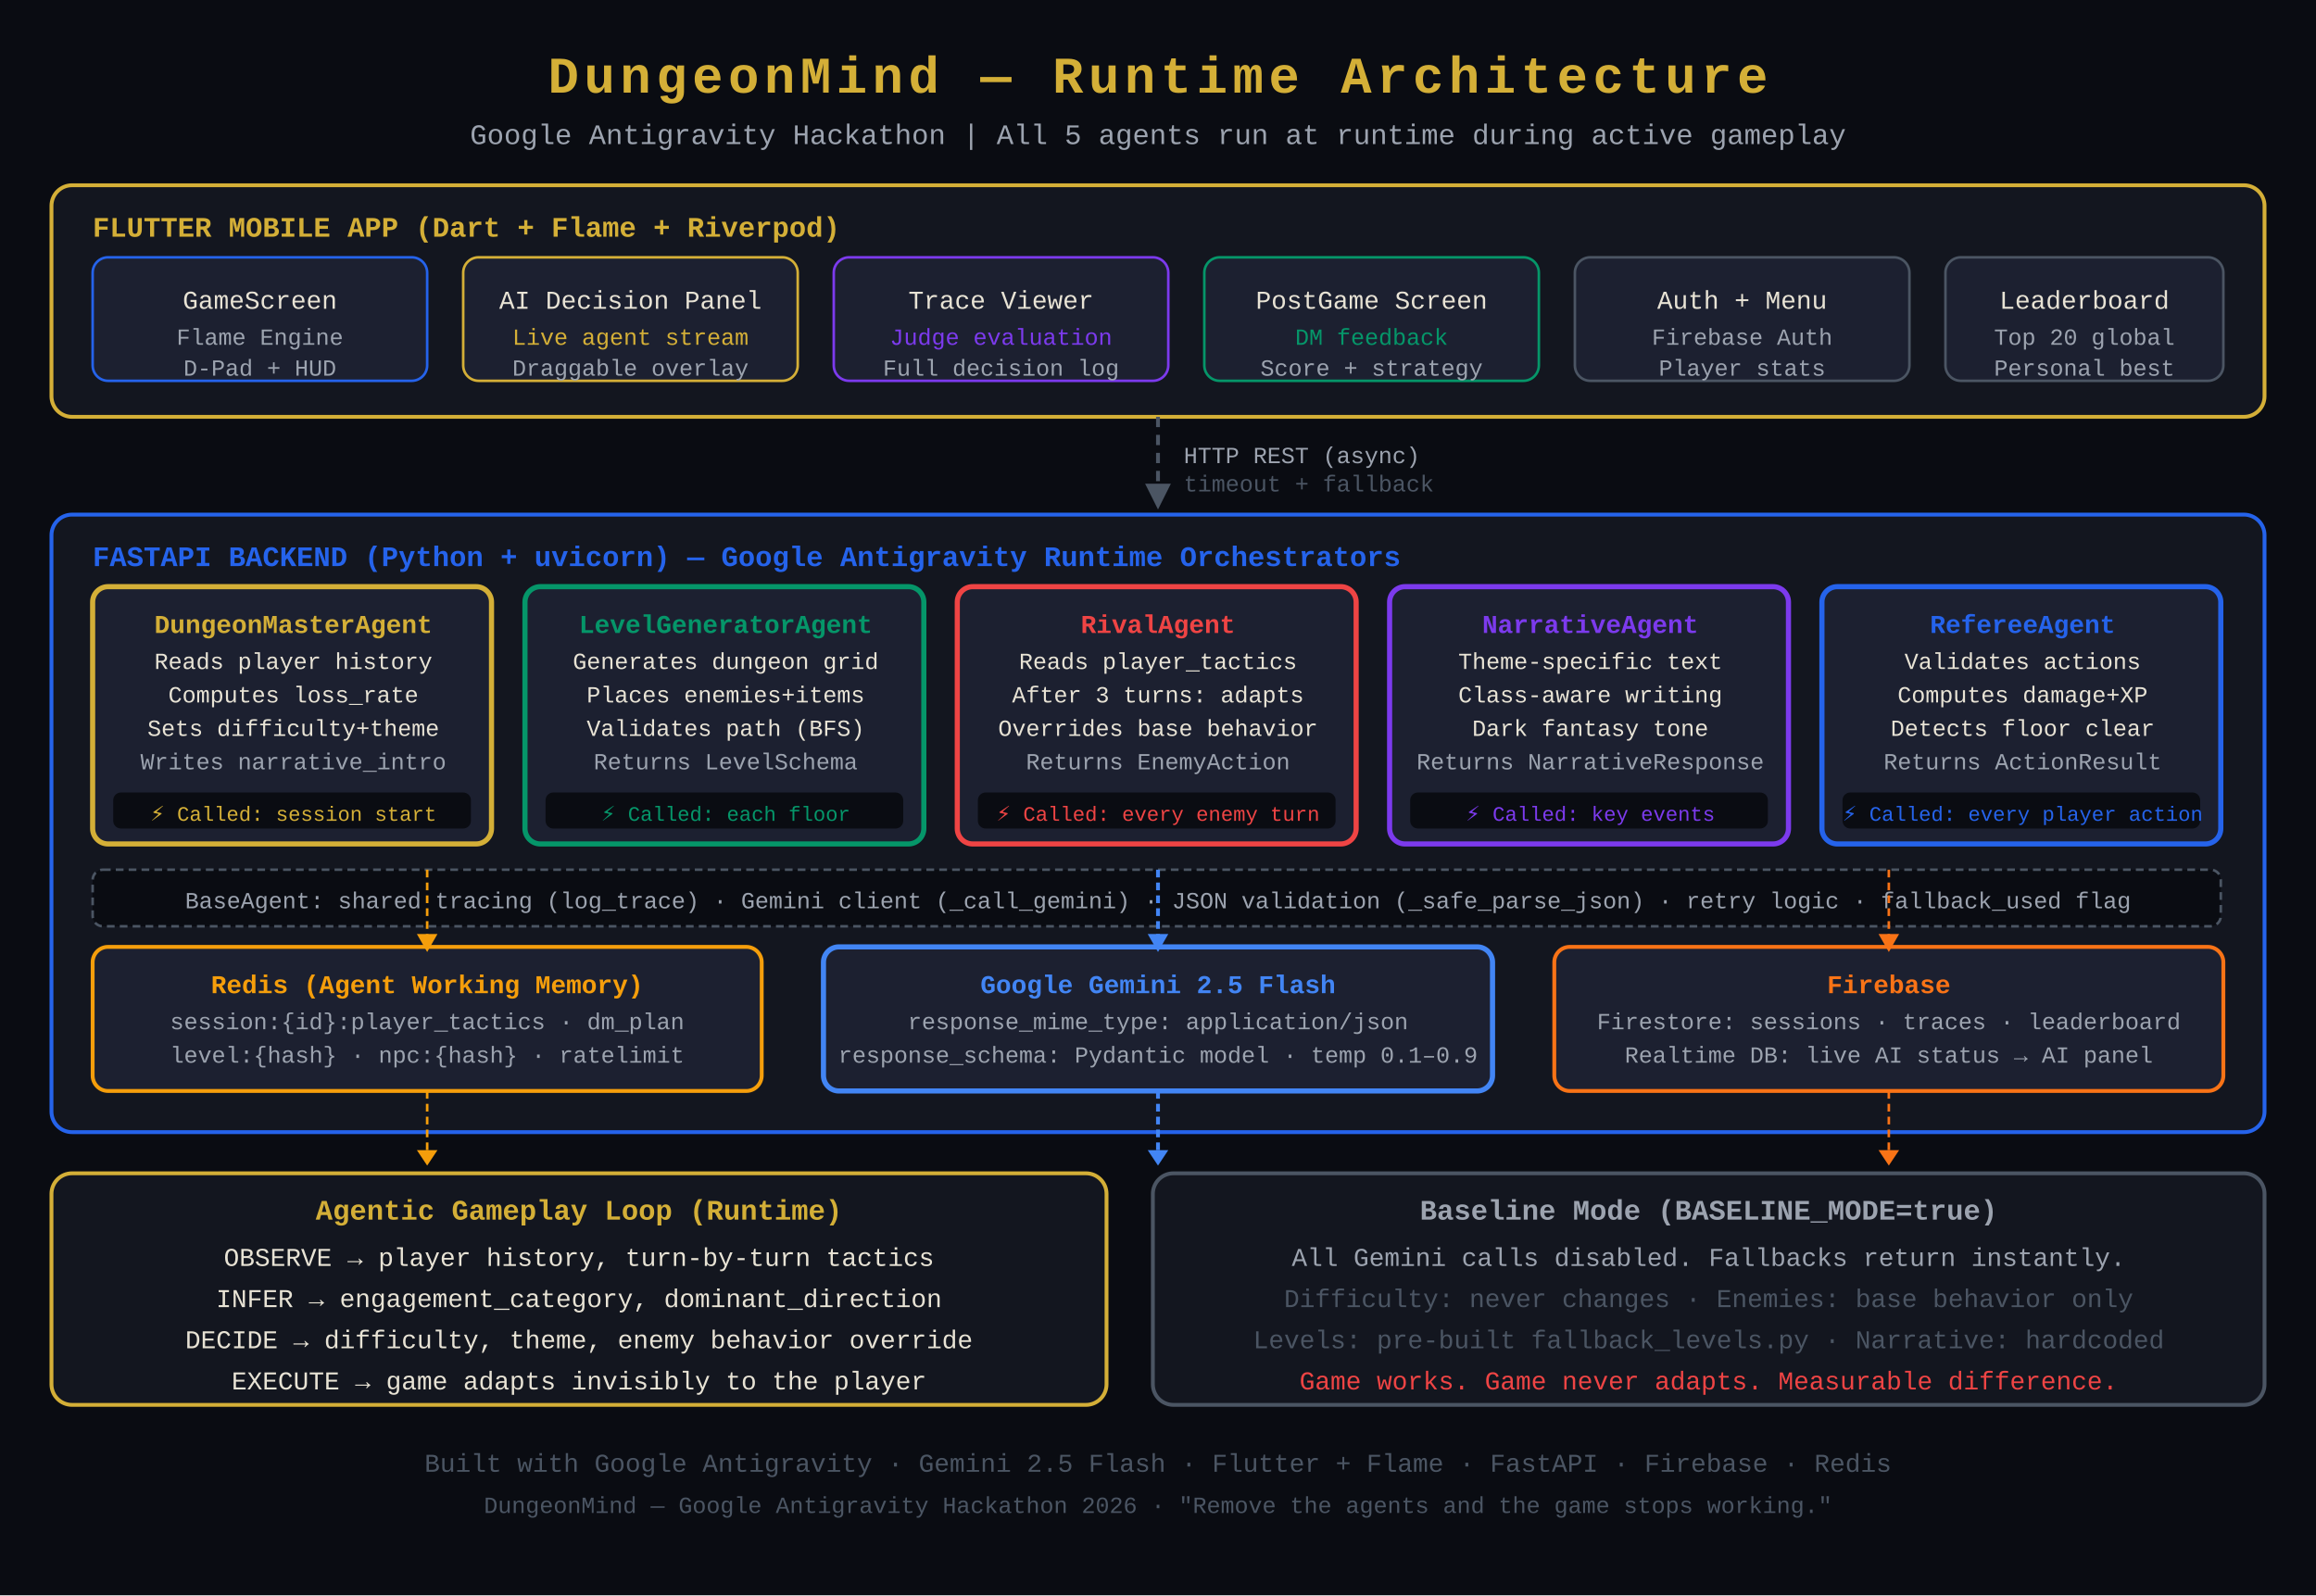
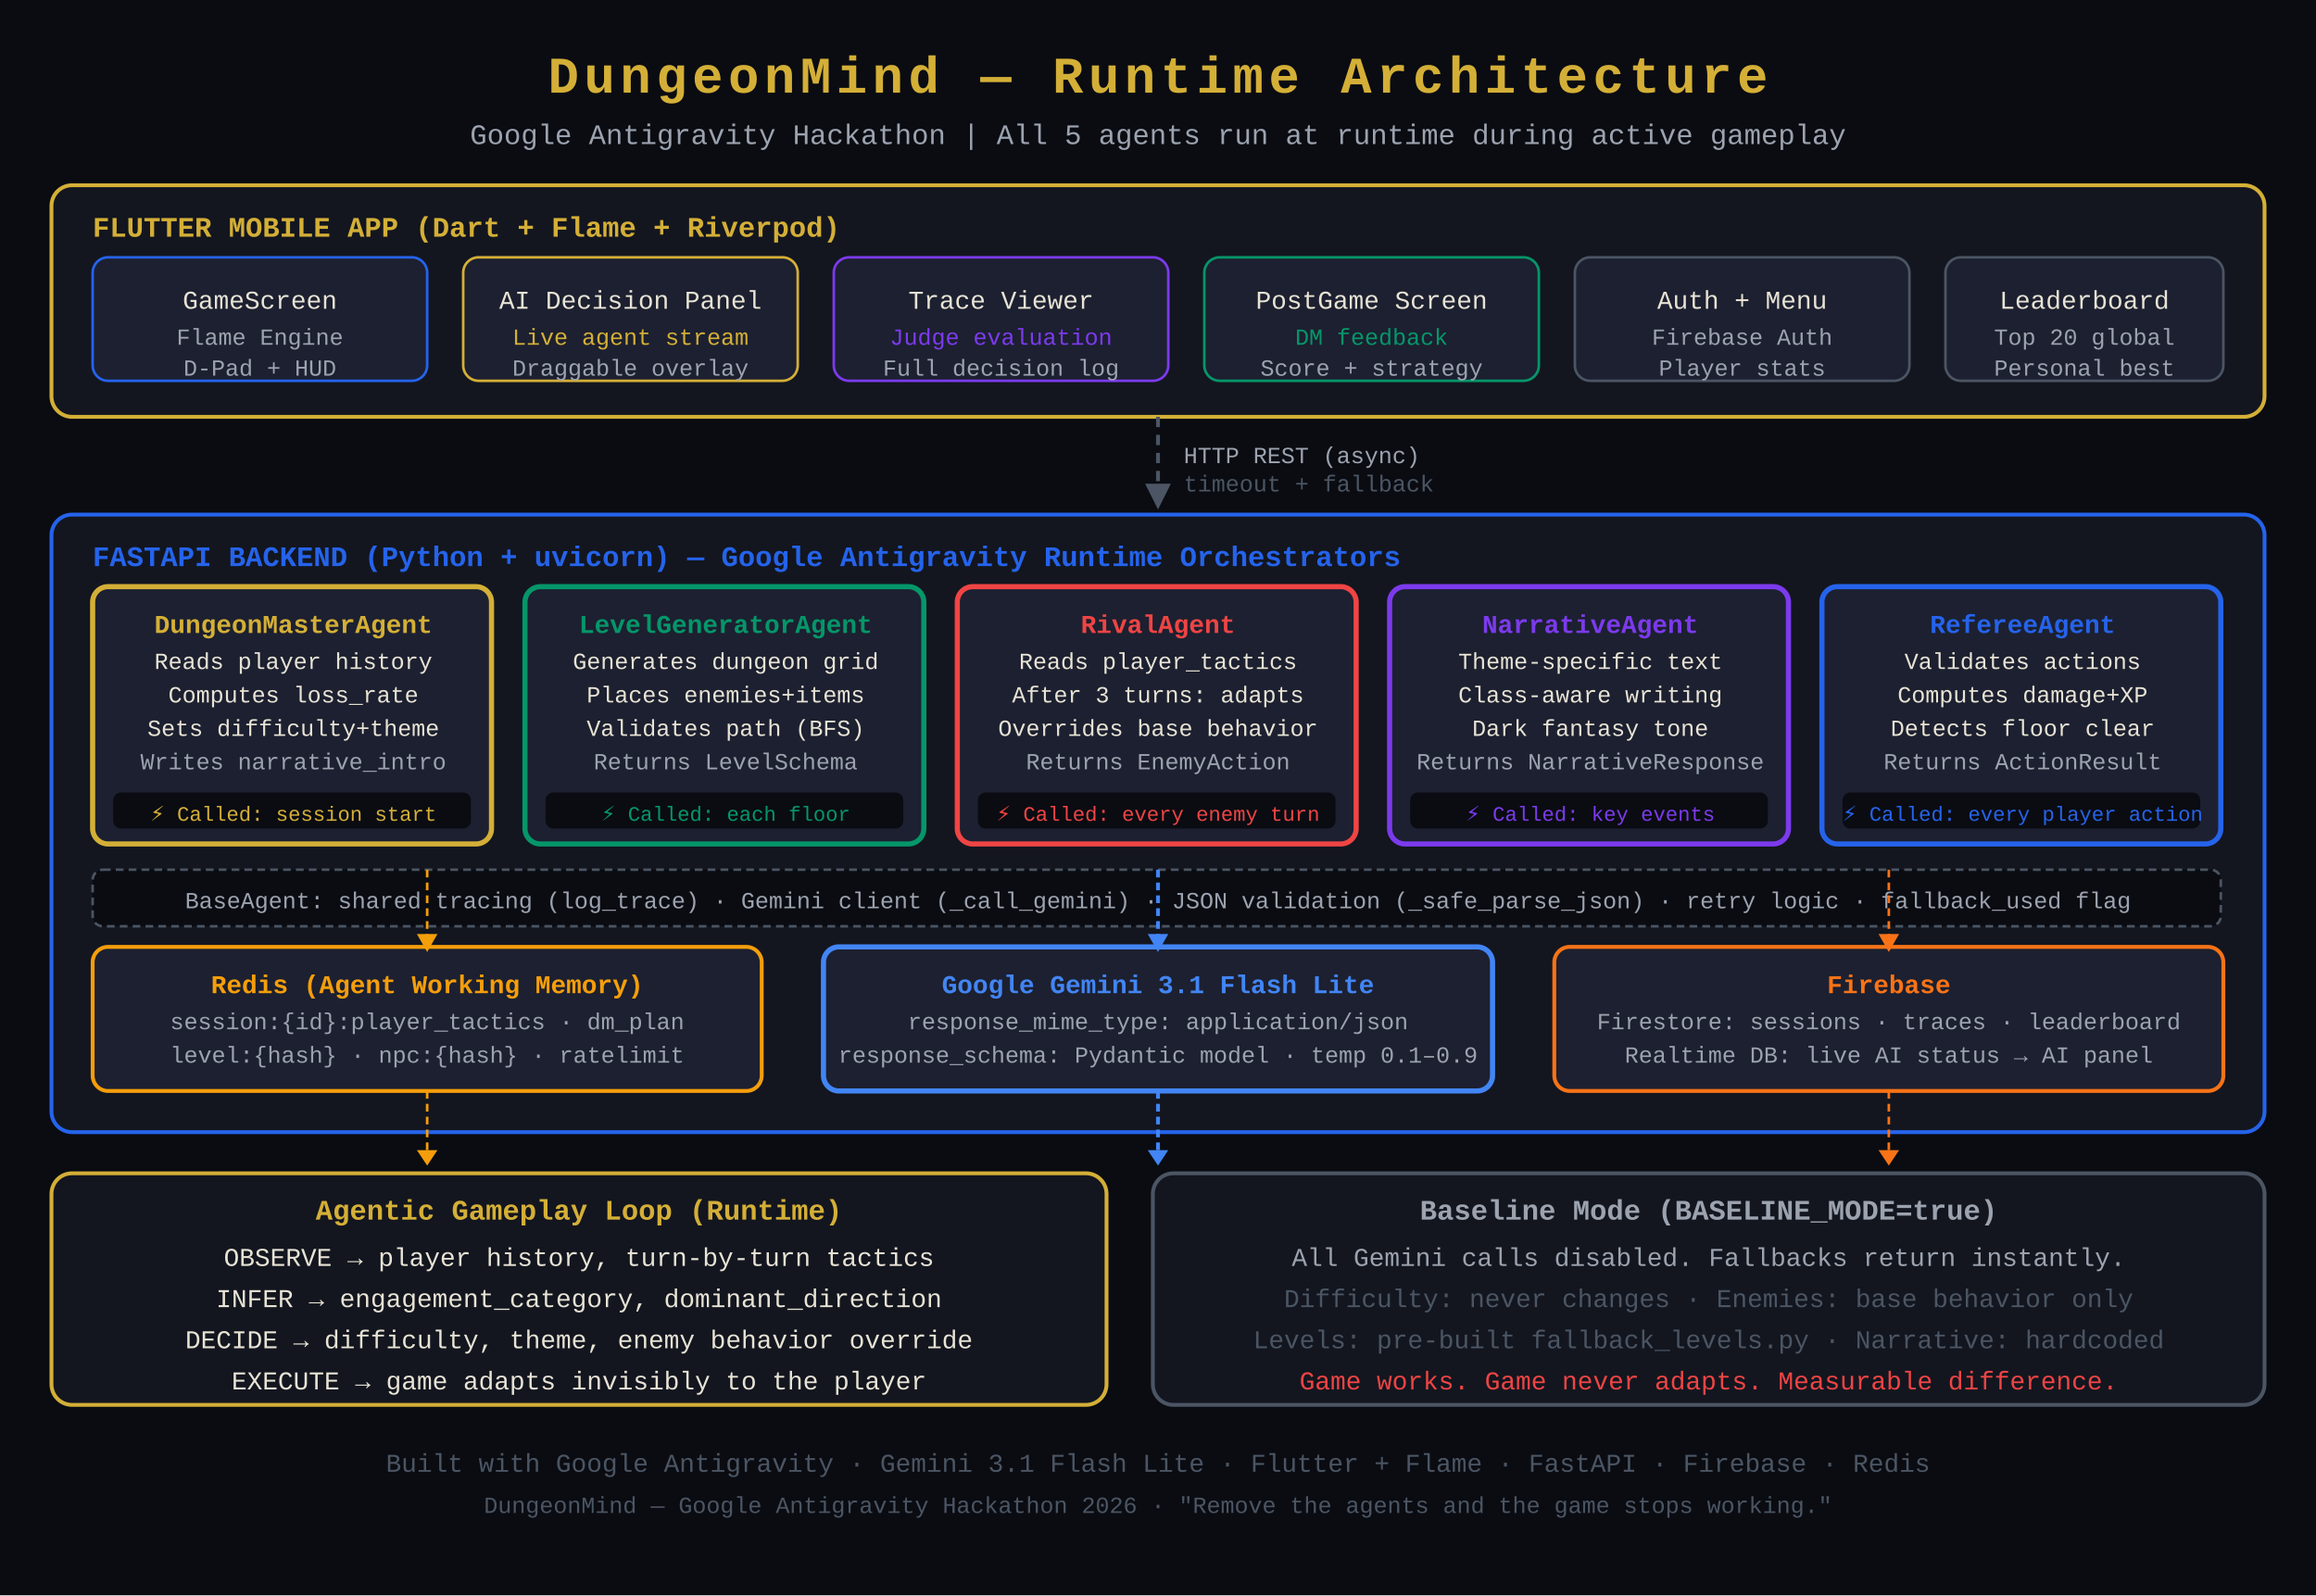
<svg xmlns="http://www.w3.org/2000/svg" viewBox="0 0 900 620" font-family="'Courier New', monospace">
  <rect width="900" height="620" fill="#0A0C12" />
  <text x="450" y="36" text-anchor="middle" font-size="20" font-weight="bold" fill="#D4AF37" letter-spacing="2">DungeonMind — Runtime Architecture</text>
  <text x="450" y="56" text-anchor="middle" font-size="11" fill="#9CA3AF">Google Antigravity Hackathon | All 5 agents run at runtime during active gameplay</text>
  <rect x="20" y="72" width="860" height="90" rx="8" fill="#13161F" stroke="#D4AF37" stroke-width="1.5" />
  <text x="36" y="92" font-size="11" font-weight="bold" fill="#D4AF37">FLUTTER MOBILE APP (Dart + Flame + Riverpod)</text>
  <rect x="36" y="100" width="130" height="48" rx="6" fill="#1C2030" stroke="#2563EB" stroke-width="1" />
  <text x="101" y="120" text-anchor="middle" font-size="10" fill="#E8E3D5">GameScreen</text>
  <text x="101" y="134" text-anchor="middle" font-size="9" fill="#9CA3AF">Flame Engine</text>
  <text x="101" y="146" text-anchor="middle" font-size="9" fill="#9CA3AF">D-Pad + HUD</text>
  <rect x="180" y="100" width="130" height="48" rx="6" fill="#1C2030" stroke="#D4AF37" stroke-width="1" />
  <text x="245" y="120" text-anchor="middle" font-size="10" fill="#E8E3D5">AI Decision Panel</text>
  <text x="245" y="134" text-anchor="middle" font-size="9" fill="#D4AF37">Live agent stream</text>
  <text x="245" y="146" text-anchor="middle" font-size="9" fill="#9CA3AF">Draggable overlay</text>
  <rect x="324" y="100" width="130" height="48" rx="6" fill="#1C2030" stroke="#7C3AED" stroke-width="1" />
  <text x="389" y="120" text-anchor="middle" font-size="10" fill="#E8E3D5">Trace Viewer</text>
  <text x="389" y="134" text-anchor="middle" font-size="9" fill="#7C3AED">Judge evaluation</text>
  <text x="389" y="146" text-anchor="middle" font-size="9" fill="#9CA3AF">Full decision log</text>
  <rect x="468" y="100" width="130" height="48" rx="6" fill="#1C2030" stroke="#059669" stroke-width="1" />
  <text x="533" y="120" text-anchor="middle" font-size="10" fill="#E8E3D5">PostGame Screen</text>
  <text x="533" y="134" text-anchor="middle" font-size="9" fill="#059669">DM feedback</text>
  <text x="533" y="146" text-anchor="middle" font-size="9" fill="#9CA3AF">Score + strategy</text>
  <rect x="612" y="100" width="130" height="48" rx="6" fill="#1C2030" stroke="#4B5563" stroke-width="1" />
  <text x="677" y="120" text-anchor="middle" font-size="10" fill="#E8E3D5">Auth + Menu</text>
  <text x="677" y="134" text-anchor="middle" font-size="9" fill="#9CA3AF">Firebase Auth</text>
  <text x="677" y="146" text-anchor="middle" font-size="9" fill="#9CA3AF">Player stats</text>
  <rect x="756" y="100" width="108" height="48" rx="6" fill="#1C2030" stroke="#4B5563" stroke-width="1" />
  <text x="810" y="120" text-anchor="middle" font-size="10" fill="#E8E3D5">Leaderboard</text>
  <text x="810" y="134" text-anchor="middle" font-size="9" fill="#9CA3AF">Top 20 global</text>
  <text x="810" y="146" text-anchor="middle" font-size="9" fill="#9CA3AF">Personal best</text>
  <line x1="450" y1="162" x2="450" y2="192" stroke="#4B5563" stroke-width="1.5" stroke-dasharray="4,3" />
  <polygon points="445,188 450,198 455,188" fill="#4B5563" />
  <text x="460" y="180" font-size="9" fill="#9CA3AF">HTTP REST (async)</text>
  <text x="460" y="191" font-size="9" fill="#4B5563">timeout + fallback</text>
  <rect x="20" y="200" width="860" height="240" rx="8" fill="#13161F" stroke="#2563EB" stroke-width="1.5" />
  <text x="36" y="220" font-size="11" font-weight="bold" fill="#2563EB">FASTAPI BACKEND (Python + uvicorn) — Google Antigravity Runtime Orchestrators</text>
  <rect x="36" y="228" width="155" height="100" rx="6" fill="#1C2030" stroke="#D4AF37" stroke-width="2" />
  <text x="114" y="246" text-anchor="middle" font-size="10" font-weight="bold" fill="#D4AF37">DungeonMasterAgent</text>
  <text x="114" y="260" text-anchor="middle" font-size="9" fill="#E8E3D5">Reads player history</text>
  <text x="114" y="273" text-anchor="middle" font-size="9" fill="#E8E3D5">Computes loss_rate</text>
  <text x="114" y="286" text-anchor="middle" font-size="9" fill="#E8E3D5">Sets difficulty+theme</text>
  <text x="114" y="299" text-anchor="middle" font-size="9" fill="#9CA3AF">Writes narrative_intro</text>
  <rect x="44" y="308" width="139" height="14" rx="3" fill="#0A0C12" />
  <text x="114" y="319" text-anchor="middle" font-size="8" fill="#D4AF37">⚡ Called: session start</text>
  <rect x="204" y="228" width="155" height="100" rx="6" fill="#1C2030" stroke="#059669" stroke-width="2" />
  <text x="282" y="246" text-anchor="middle" font-size="10" font-weight="bold" fill="#059669">LevelGeneratorAgent</text>
  <text x="282" y="260" text-anchor="middle" font-size="9" fill="#E8E3D5">Generates dungeon grid</text>
  <text x="282" y="273" text-anchor="middle" font-size="9" fill="#E8E3D5">Places enemies+items</text>
  <text x="282" y="286" text-anchor="middle" font-size="9" fill="#E8E3D5">Validates path (BFS)</text>
  <text x="282" y="299" text-anchor="middle" font-size="9" fill="#9CA3AF">Returns LevelSchema</text>
  <rect x="212" y="308" width="139" height="14" rx="3" fill="#0A0C12" />
  <text x="282" y="319" text-anchor="middle" font-size="8" fill="#059669">⚡ Called: each floor</text>
  <rect x="372" y="228" width="155" height="100" rx="6" fill="#1C2030" stroke="#EF4444" stroke-width="2" />
  <text x="450" y="246" text-anchor="middle" font-size="10" font-weight="bold" fill="#EF4444">RivalAgent</text>
  <text x="450" y="260" text-anchor="middle" font-size="9" fill="#E8E3D5">Reads player_tactics</text>
  <text x="450" y="273" text-anchor="middle" font-size="9" fill="#E8E3D5">After 3 turns: adapts</text>
  <text x="450" y="286" text-anchor="middle" font-size="9" fill="#E8E3D5">Overrides base behavior</text>
  <text x="450" y="299" text-anchor="middle" font-size="9" fill="#9CA3AF">Returns EnemyAction</text>
  <rect x="380" y="308" width="139" height="14" rx="3" fill="#0A0C12" />
  <text x="450" y="319" text-anchor="middle" font-size="8" fill="#EF4444">⚡ Called: every enemy turn</text>
  <rect x="540" y="228" width="155" height="100" rx="6" fill="#1C2030" stroke="#7C3AED" stroke-width="2" />
  <text x="618" y="246" text-anchor="middle" font-size="10" font-weight="bold" fill="#7C3AED">NarrativeAgent</text>
  <text x="618" y="260" text-anchor="middle" font-size="9" fill="#E8E3D5">Theme-specific text</text>
  <text x="618" y="273" text-anchor="middle" font-size="9" fill="#E8E3D5">Class-aware writing</text>
  <text x="618" y="286" text-anchor="middle" font-size="9" fill="#E8E3D5">Dark fantasy tone</text>
  <text x="618" y="299" text-anchor="middle" font-size="9" fill="#9CA3AF">Returns NarrativeResponse</text>
  <rect x="548" y="308" width="139" height="14" rx="3" fill="#0A0C12" />
  <text x="618" y="319" text-anchor="middle" font-size="8" fill="#7C3AED">⚡ Called: key events</text>
  <rect x="708" y="228" width="155" height="100" rx="6" fill="#1C2030" stroke="#2563EB" stroke-width="2" />
  <text x="786" y="246" text-anchor="middle" font-size="10" font-weight="bold" fill="#2563EB">RefereeAgent</text>
  <text x="786" y="260" text-anchor="middle" font-size="9" fill="#E8E3D5">Validates actions</text>
  <text x="786" y="273" text-anchor="middle" font-size="9" fill="#E8E3D5">Computes damage+XP</text>
  <text x="786" y="286" text-anchor="middle" font-size="9" fill="#E8E3D5">Detects floor clear</text>
  <text x="786" y="299" text-anchor="middle" font-size="9" fill="#9CA3AF">Returns ActionResult</text>
  <rect x="716" y="308" width="139" height="14" rx="3" fill="#0A0C12" />
  <text x="786" y="319" text-anchor="middle" font-size="8" fill="#2563EB">⚡ Called: every player action</text>
  <rect x="36" y="338" width="827" height="22" rx="4" fill="#0A0C12" stroke="#4B5563" stroke-width="1" stroke-dasharray="3,2" />
  <text x="450" y="353" text-anchor="middle" font-size="9" fill="#9CA3AF">BaseAgent: shared tracing (log_trace) · Gemini client (_call_gemini) · JSON validation (_safe_parse_json) · retry logic · fallback_used flag</text>
  <rect x="36" y="368" width="260" height="56" rx="6" fill="#1C2030" stroke="#F59E0B" stroke-width="1.5" />
  <text x="166" y="386" text-anchor="middle" font-size="10" font-weight="bold" fill="#F59E0B">Redis (Agent Working Memory)</text>
  <text x="166" y="400" text-anchor="middle" font-size="9" fill="#9CA3AF">session:{id}:player_tactics  ·  dm_plan</text>
  <text x="166" y="413" text-anchor="middle" font-size="9" fill="#9CA3AF">level:{hash}  ·  npc:{hash}  ·  ratelimit</text>
  <rect x="320" y="368" width="260" height="56" rx="6" fill="#1C2030" stroke="#4285F4" stroke-width="2" />
-   <text x="450" y="386" text-anchor="middle" font-size="10" font-weight="bold" fill="#4285F4">Google Gemini 2.5 Flash</text>
+   <text x="450" y="386" text-anchor="middle" font-size="10" font-weight="bold" fill="#4285F4">Google Gemini 3.1 Flash Lite</text>
  <text x="450" y="400" text-anchor="middle" font-size="9" fill="#9CA3AF">response_mime_type: application/json</text>
  <text x="450" y="413" text-anchor="middle" font-size="9" fill="#9CA3AF">response_schema: Pydantic model  ·  temp 0.1–0.9</text>
  <rect x="604" y="368" width="260" height="56" rx="6" fill="#1C2030" stroke="#F97316" stroke-width="1.5" />
  <text x="734" y="386" text-anchor="middle" font-size="10" font-weight="bold" fill="#F97316">Firebase</text>
  <text x="734" y="400" text-anchor="middle" font-size="9" fill="#9CA3AF">Firestore: sessions · traces · leaderboard</text>
  <text x="734" y="413" text-anchor="middle" font-size="9" fill="#9CA3AF">Realtime DB: live AI status → AI panel</text>
  <line x1="166" y1="338" x2="166" y2="366" stroke="#F59E0B" stroke-width="1" stroke-dasharray="3,2" />
  <polygon points="162,363 166,370 170,363" fill="#F59E0B" />
  <line x1="450" y1="338" x2="450" y2="366" stroke="#4285F4" stroke-width="1.5" stroke-dasharray="3,2" />
  <polygon points="446,363 450,370 454,363" fill="#4285F4" />
  <line x1="734" y1="338" x2="734" y2="366" stroke="#F97316" stroke-width="1" stroke-dasharray="3,2" />
  <polygon points="730,363 734,370 738,363" fill="#F97316" />
  <line x1="166" y1="424" x2="166" y2="450" stroke="#F59E0B" stroke-width="1" stroke-dasharray="3,2" />
  <polygon points="162,447 166,453 170,447" fill="#F59E0B" />
  <line x1="450" y1="424" x2="450" y2="450" stroke="#4285F4" stroke-width="1.5" stroke-dasharray="3,2" />
  <polygon points="446,447 450,453 454,447" fill="#4285F4" />
  <line x1="734" y1="424" x2="734" y2="450" stroke="#F97316" stroke-width="1" stroke-dasharray="3,2" />
  <polygon points="730,447 734,453 738,447" fill="#F97316" />
  <rect x="20" y="456" width="410" height="90" rx="8" fill="#13161F" stroke="#D4AF37" stroke-width="1.5" />
  <text x="225" y="474" text-anchor="middle" font-size="11" font-weight="bold" fill="#D4AF37">Agentic Gameplay Loop (Runtime)</text>
  <text x="225" y="492" text-anchor="middle" font-size="10" fill="#E8E3D5">OBSERVE → player history, turn-by-turn tactics</text>
  <text x="225" y="508" text-anchor="middle" font-size="10" fill="#E8E3D5">INFER → engagement_category, dominant_direction</text>
  <text x="225" y="524" text-anchor="middle" font-size="10" fill="#E8E3D5">DECIDE → difficulty, theme, enemy behavior override</text>
  <text x="225" y="540" text-anchor="middle" font-size="10" fill="#E8E3D5">EXECUTE → game adapts invisibly to the player</text>
  <rect x="448" y="456" width="432" height="90" rx="8" fill="#13161F" stroke="#4B5563" stroke-width="1.5" />
  <text x="664" y="474" text-anchor="middle" font-size="11" font-weight="bold" fill="#9CA3AF">Baseline Mode (BASELINE_MODE=true)</text>
  <text x="664" y="492" text-anchor="middle" font-size="10" fill="#9CA3AF">All Gemini calls disabled. Fallbacks return instantly.</text>
  <text x="664" y="508" text-anchor="middle" font-size="10" fill="#4B5563">Difficulty: never changes  ·  Enemies: base behavior only</text>
  <text x="664" y="524" text-anchor="middle" font-size="10" fill="#4B5563">Levels: pre-built fallback_levels.py  ·  Narrative: hardcoded</text>
  <text x="664" y="540" text-anchor="middle" font-size="10" fill="#EF4444">Game works. Game never adapts. Measurable difference.</text>
-   <text x="450" y="572" text-anchor="middle" font-size="10" fill="#4B5563">Built with Google Antigravity  ·  Gemini 2.5 Flash  ·  Flutter + Flame  ·  FastAPI  ·  Firebase  ·  Redis</text>
+   <text x="450" y="572" text-anchor="middle" font-size="10" fill="#4B5563">Built with Google Antigravity  ·  Gemini 3.1 Flash Lite  ·  Flutter + Flame  ·  FastAPI  ·  Firebase  ·  Redis</text>
  <text x="450" y="588" text-anchor="middle" font-size="9" fill="#4B5563">DungeonMind — Google Antigravity Hackathon 2026  ·  "Remove the agents and the game stops working."</text>
</svg>
